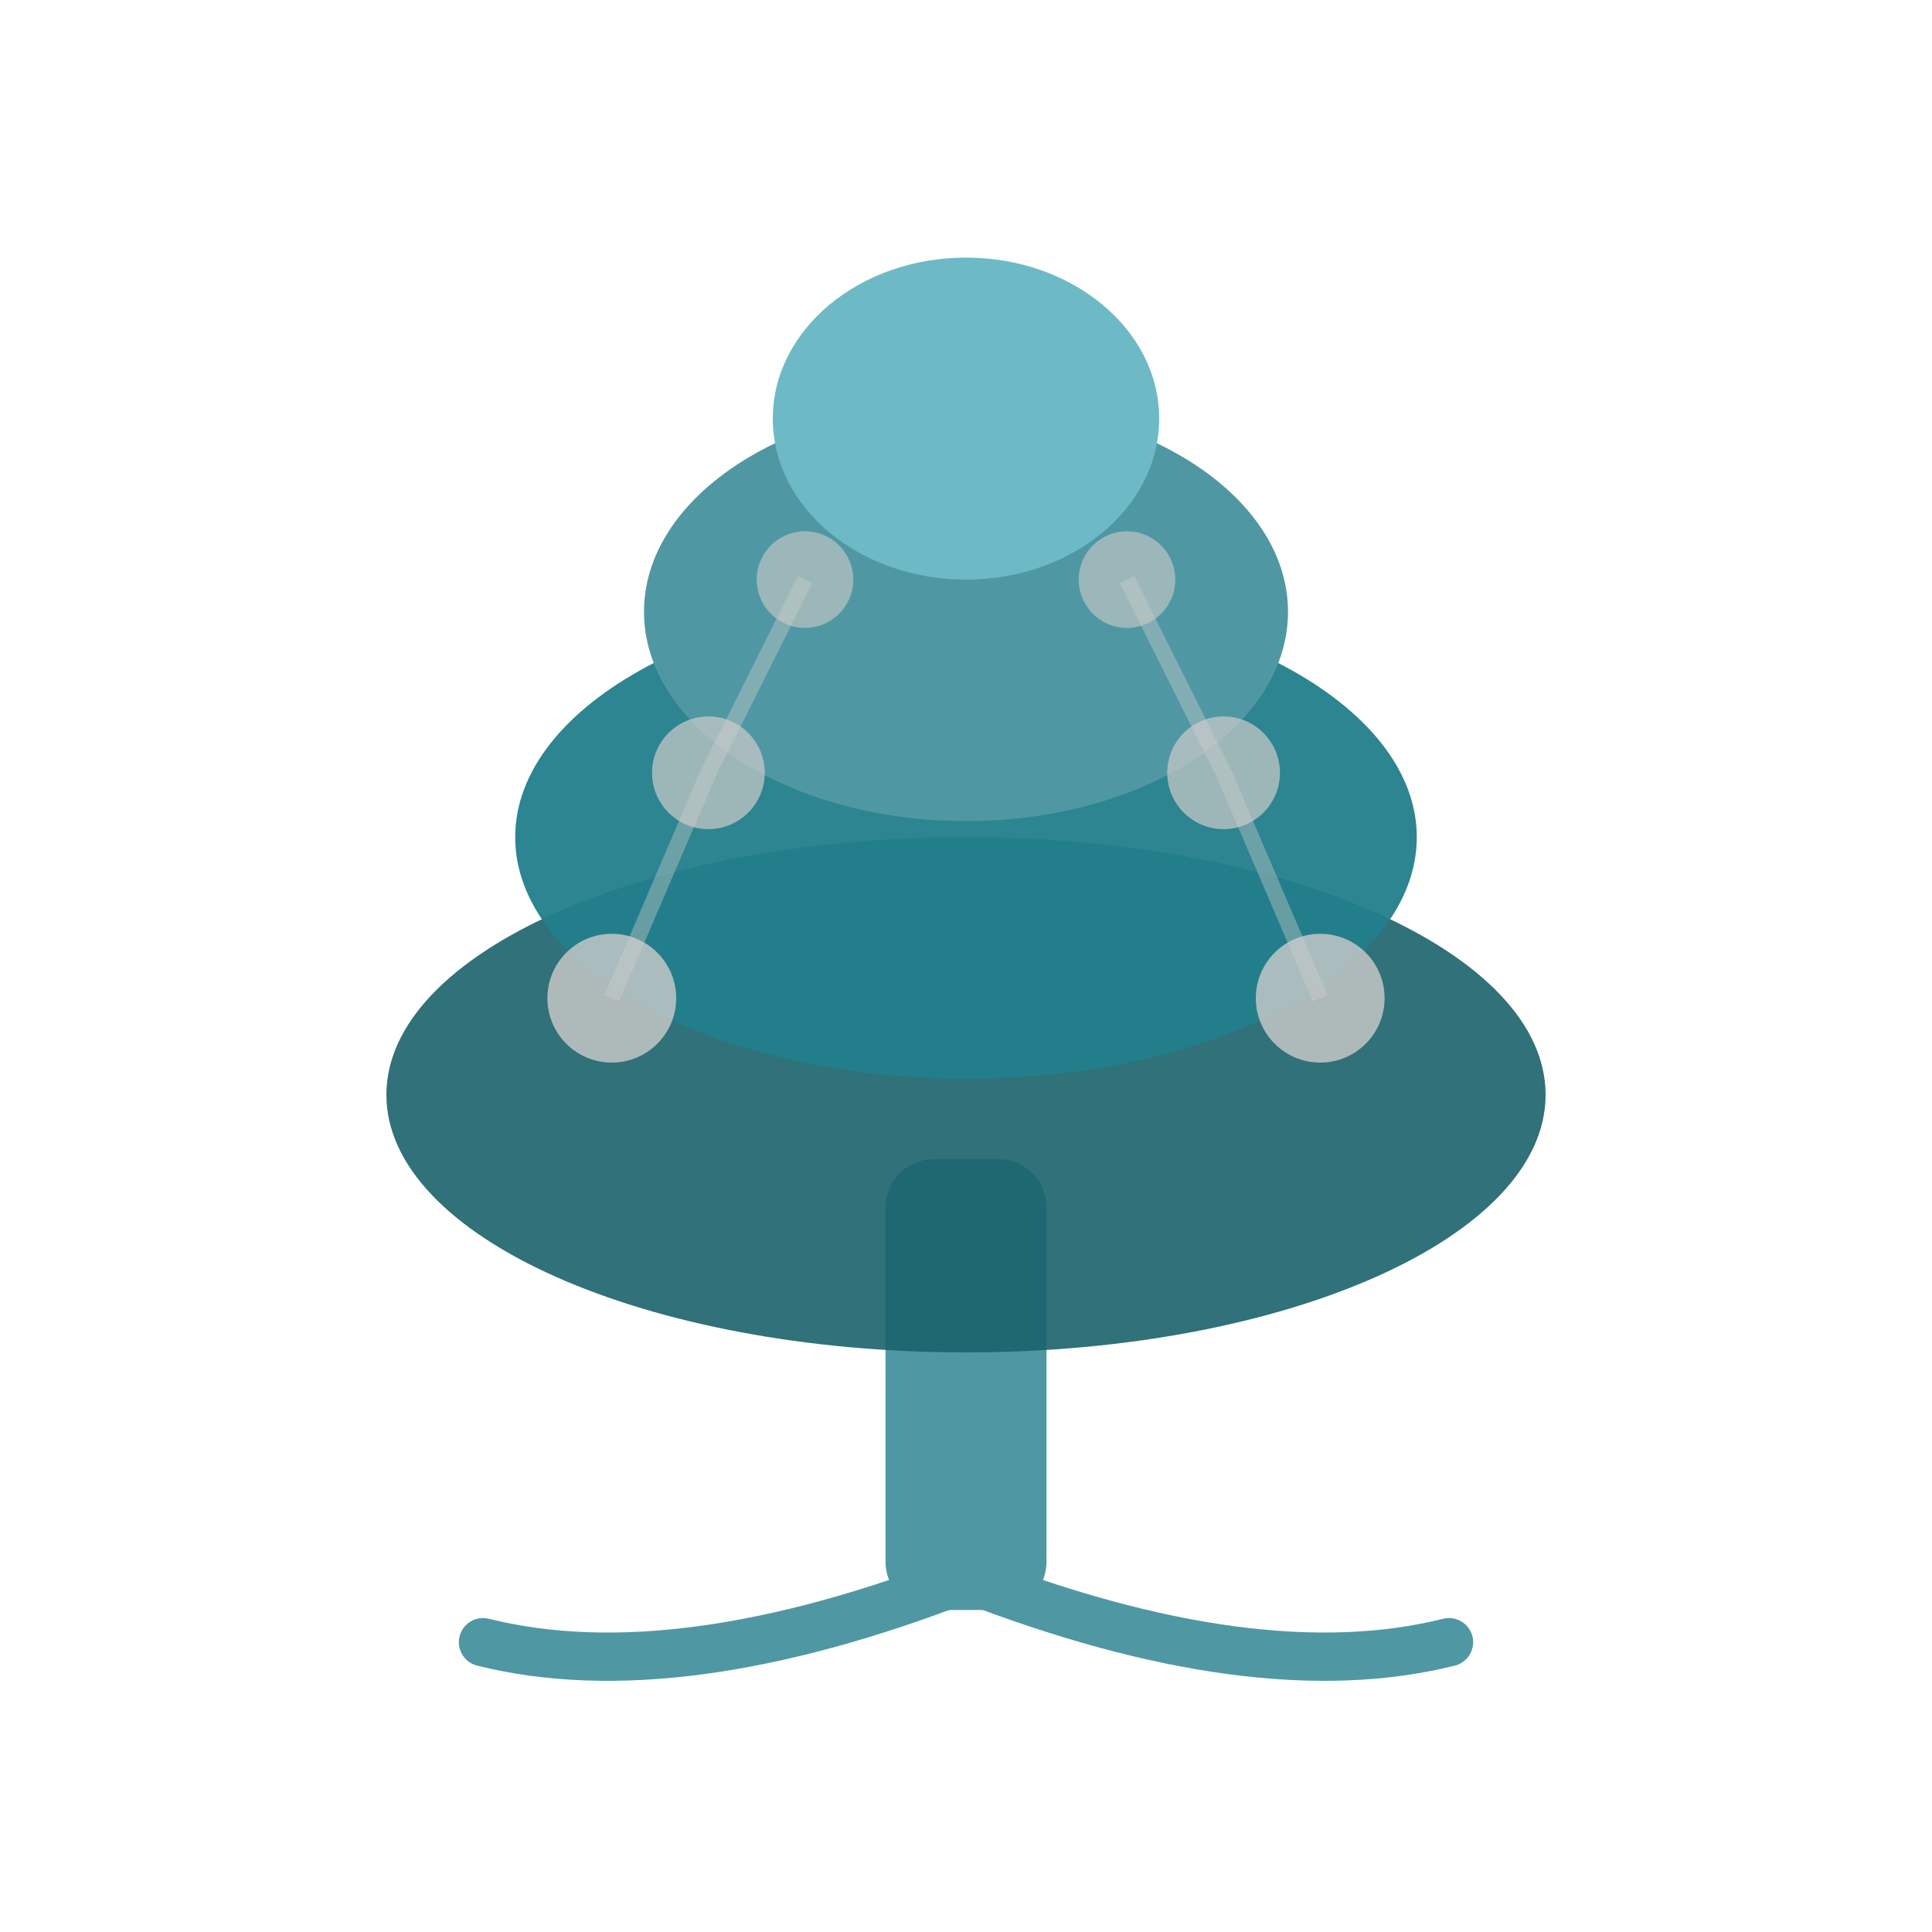
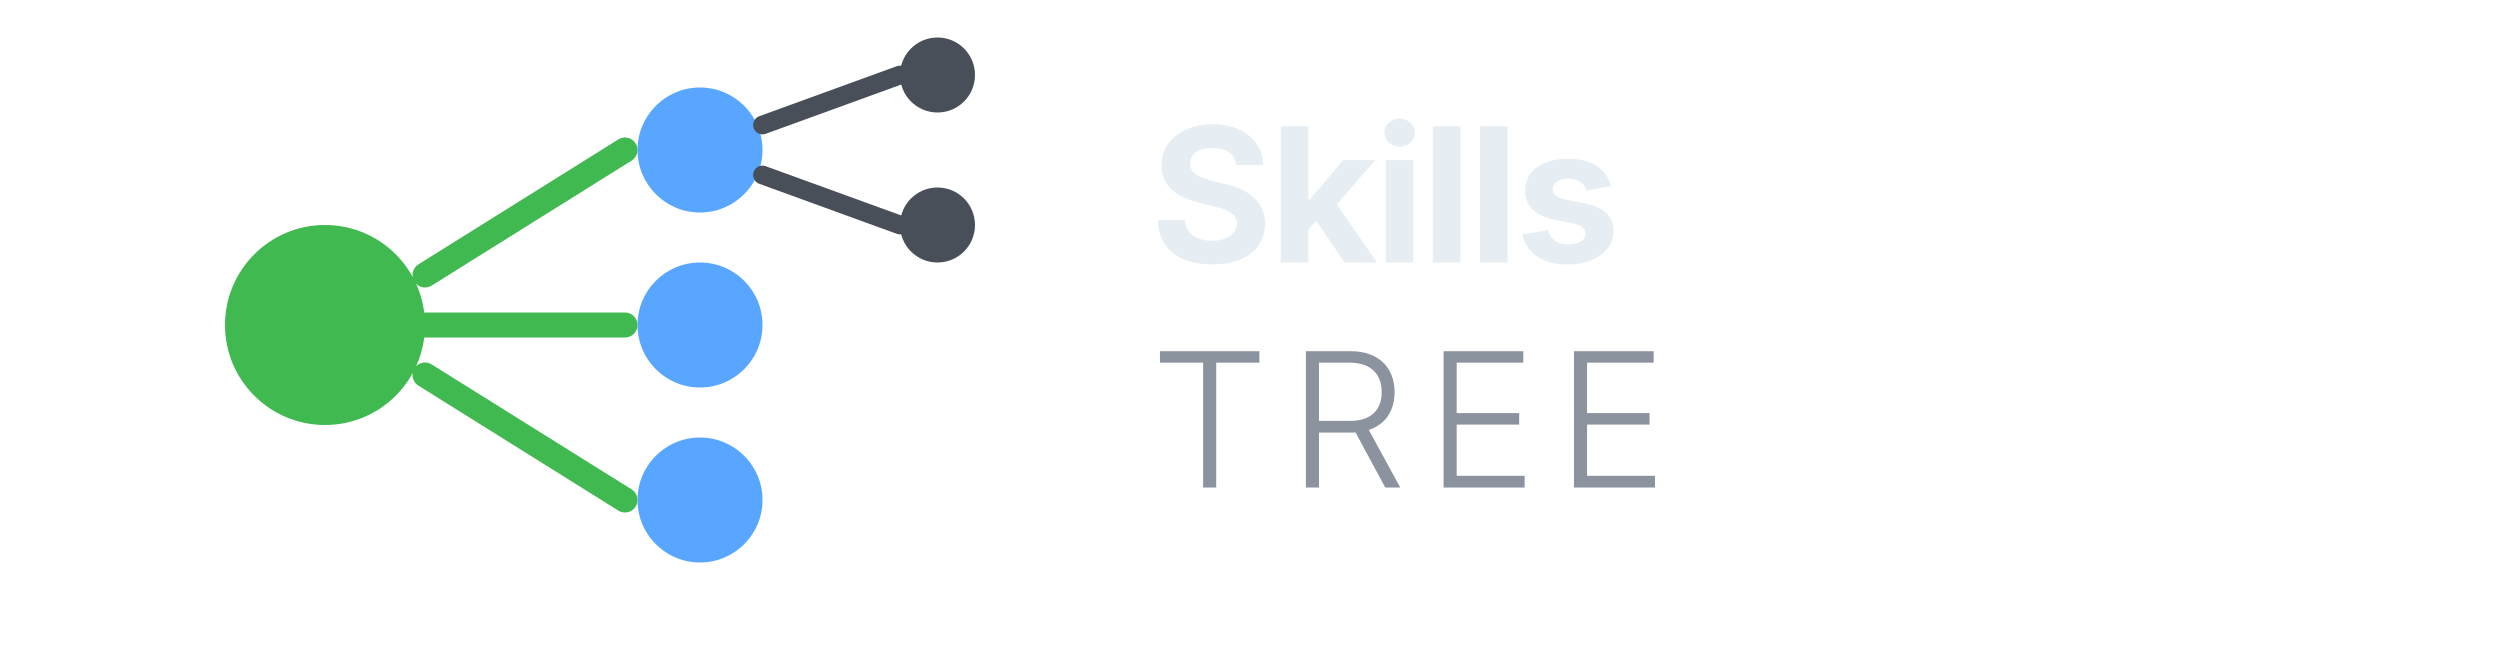
- <svg xmlns="http://www.w3.org/2000/svg" viewBox="0 0 120 120" fill="none" aria-label="Skills Tree">
-   <rect x="55" y="72" width="10" height="28" rx="3" fill="#4f98a3" />
-   <path d="M60 98 Q42 105 30 102" stroke="#4f98a3" stroke-width="3" stroke-linecap="round" fill="none" />
-   <path d="M60 98 Q78 105 90 102" stroke="#4f98a3" stroke-width="3" stroke-linecap="round" fill="none" />
-   <ellipse cx="60" cy="68" rx="36" ry="16" fill="#1a626b" opacity="0.9" />
-   <ellipse cx="60" cy="52" rx="28" ry="15" fill="#227f8b" opacity="0.95" />
-   <ellipse cx="60" cy="38" rx="20" ry="13" fill="#4f98a3" />
-   <ellipse cx="60" cy="26" rx="12" ry="10" fill="#6dbac6" />
-   <circle cx="38" cy="62" r="4" fill="#cdccca" opacity="0.8" />
-   <circle cx="82" cy="62" r="4" fill="#cdccca" opacity="0.8" />
-   <circle cx="44" cy="48" r="3.5" fill="#cdccca" opacity="0.7" />
-   <circle cx="76" cy="48" r="3.5" fill="#cdccca" opacity="0.7" />
-   <circle cx="50" cy="36" r="3" fill="#cdccca" opacity="0.6" />
-   <circle cx="70" cy="36" r="3" fill="#cdccca" opacity="0.6" />
-   <line x1="38" y1="62" x2="44" y2="48" stroke="#cdccca" stroke-width="1" opacity="0.4" />
-   <line x1="82" y1="62" x2="76" y2="48" stroke="#cdccca" stroke-width="1" opacity="0.4" />
-   <line x1="44" y1="48" x2="50" y2="36" stroke="#cdccca" stroke-width="1" opacity="0.4" />
-   <line x1="76" y1="48" x2="70" y2="36" stroke="#cdccca" stroke-width="1" opacity="0.4" />
+ <svg xmlns="http://www.w3.org/2000/svg" viewBox="0 0 200 52" fill="none">
+   <g>
+     <circle cx="26" cy="26" r="8" fill="#3fb950" />
+     <line x1="34" y1="22" x2="50" y2="12" stroke="#3fb950" stroke-width="2" stroke-linecap="round" />
+     <line x1="34" y1="26" x2="50" y2="26" stroke="#3fb950" stroke-width="2" stroke-linecap="round" />
+     <line x1="34" y1="30" x2="50" y2="40" stroke="#3fb950" stroke-width="2" stroke-linecap="round" />
+     <circle cx="56" cy="12" r="5" fill="#58a6ff" />
+     <circle cx="56" cy="26" r="5" fill="#58a6ff" />
+     <circle cx="56" cy="40" r="5" fill="#58a6ff" />
+     <line x1="61" y1="10" x2="72" y2="6" stroke="#484f58" stroke-width="1.5" stroke-linecap="round" />
+     <line x1="61" y1="14" x2="72" y2="18" stroke="#484f58" stroke-width="1.5" stroke-linecap="round" />
+     <circle cx="75" cy="6" r="3" fill="#484f58" />
+     <circle cx="75" cy="18" r="3" fill="#484f58" />
+   </g>
+   <text x="92" y="21" font-family="'Inter','Helvetica Neue',sans-serif" font-size="15" font-weight="700" fill="#e6edf3" letter-spacing="-0.3">Skills</text>
+   <text x="92" y="39" font-family="'Inter','Helvetica Neue',sans-serif" font-size="15" font-weight="300" fill="#8b949e" letter-spacing="1.5">TREE</text>
</svg>
